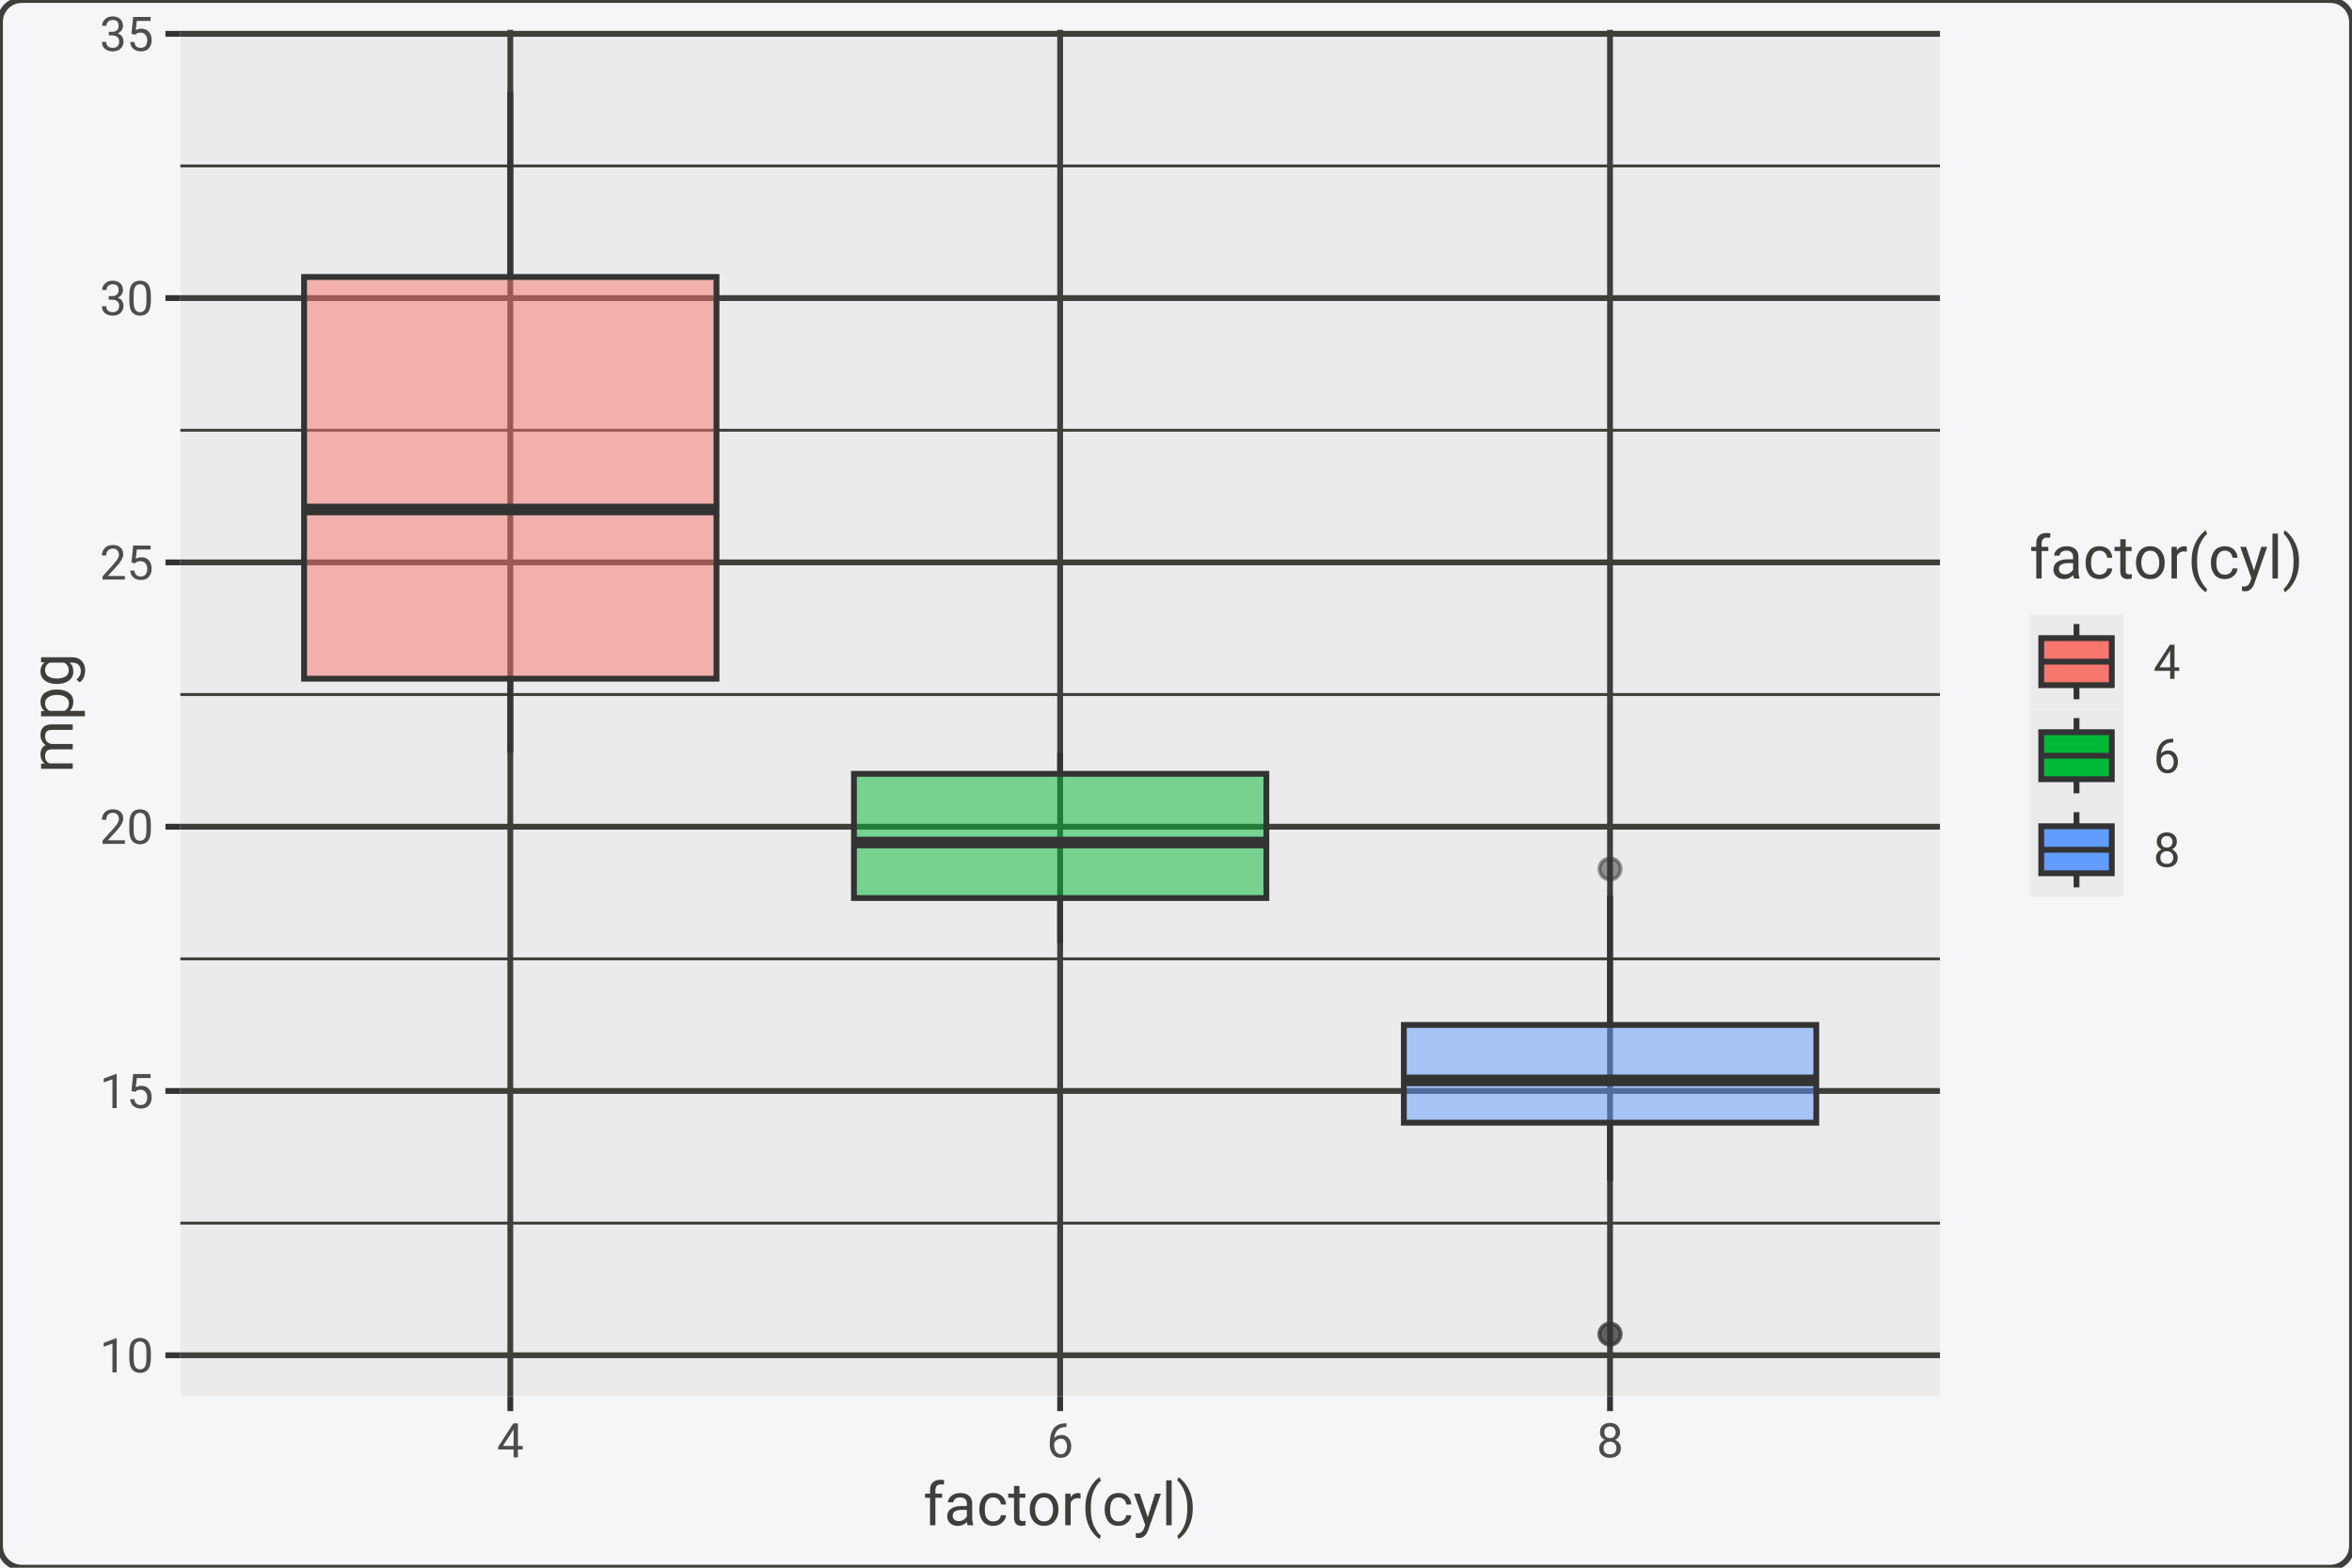
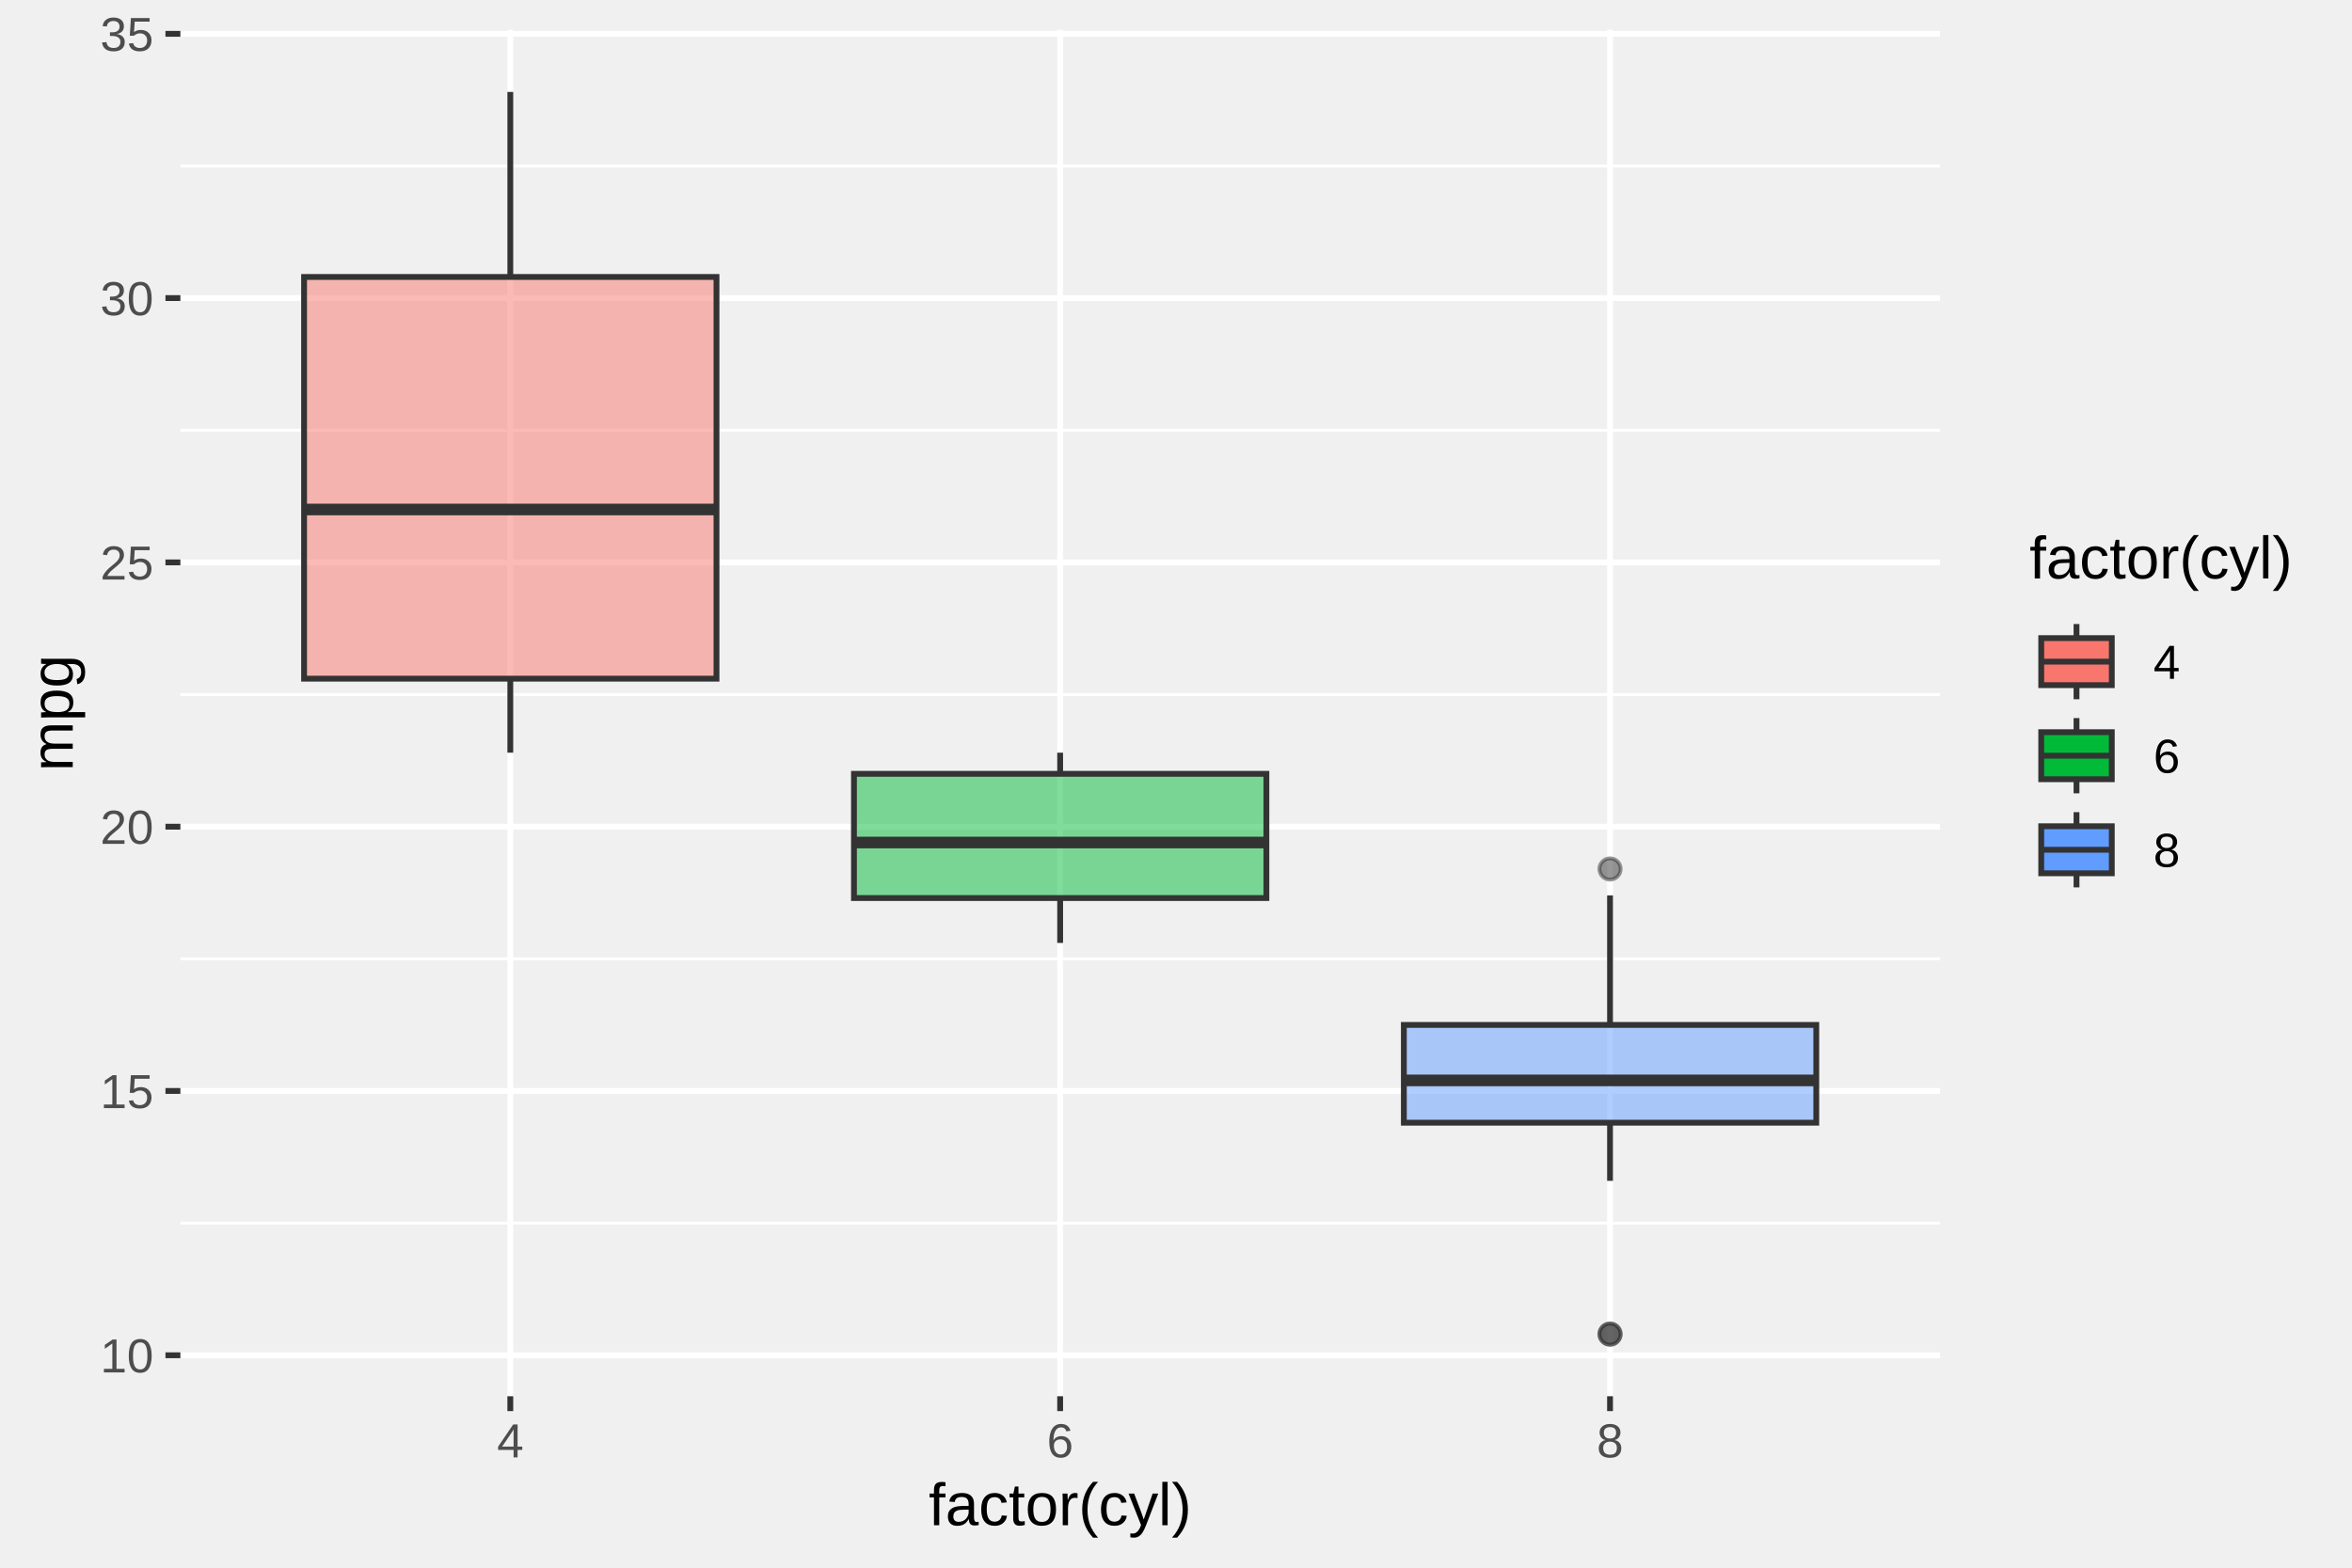
<svg xmlns="http://www.w3.org/2000/svg" width="432.00pt" height="288.00pt" viewBox="0 0 432.00 288.00">
  <g class="svglite">
    <defs>
      <style type="text/css">
-     /* theme-aware-processed */
-     .svglite line, .svglite polyline, .svglite polygon, .svglite path, .svglite circle {
+     .svglite line, .svglite polyline, .svglite polygon, .svglite path, .svglite rect, .svglite circle {
      fill: none;
-       stroke: #3E3F3A;
-       stroke-linecap: round;
-       stroke-linejoin: round;
-       stroke-miterlimit: 10.00;
-     }
-     .svglite &gt; g &gt; rect {
-       fill: none;
-       stroke: #3E3F3A;
+       stroke: #000000;
      stroke-linecap: round;
      stroke-linejoin: round;
      stroke-miterlimit: 10.00;
    }
    .svglite text {
      white-space: pre;
-       fill: #3E3F3A;
    }
    .svglite g.glyphgroup path {
      fill: inherit;
      stroke: none;
    }
  </style>
    </defs>
-     <rect class="svg-bg" width="100%" height="100%" style="stroke: none; fill: #F5F6F8;" />
+     <rect width="100%" height="100%" style="stroke: none; fill: none;" />
    <defs>
      <clipPath id="cpMC4wMHw0MzIuMDB8MC4wMHwyODguMDA=">
        <rect x="0.00" y="0.00" width="432.00" height="288.00" />
      </clipPath>
    </defs>
    <g clip-path="url(#cpMC4wMHw0MzIuMDB8MC4wMHwyODguMDA=)">
-       <rect rx="4" x="0" y="0.00" width="432.00" height="288.00" style="stroke-width: 1.07; stroke: #3E3F3A; fill: #F5F6F8;" />
+       <rect x="0" y="0.00" width="432.00" height="288.00" style="stroke-width: 1.07; stroke: none;" />
    </g>
    <defs>
      <clipPath id="cpMzMuMTN8MzU2LjMyfDUuNDh8MjU2LjUw">
        <rect x="33.13" y="5.48" width="323.19" height="251.02" />
      </clipPath>
    </defs>
    <g clip-path="url(#cpMzMuMTN8MzU2LjMyfDUuNDh8MjU2LjUw)">
-       <rect x="33.13" y="5.48" width="323.19" height="251.02" style="stroke-width: 1.07; stroke: none; fill: #EBEBEB;" />
-       <polyline points="33.13,224.70 356.32,224.70 " style="stroke-width: 0.53; stroke: #3E3F3A; stroke-linecap: butt;" />
-       <polyline points="33.13,176.15 356.32,176.15 " style="stroke-width: 0.53; stroke: #3E3F3A; stroke-linecap: butt;" />
-       <polyline points="33.13,127.59 356.32,127.59 " style="stroke-width: 0.53; stroke: #3E3F3A; stroke-linecap: butt;" />
-       <polyline points="33.13,79.04 356.32,79.04 " style="stroke-width: 0.53; stroke: #3E3F3A; stroke-linecap: butt;" />
-       <polyline points="33.13,30.48 356.32,30.48 " style="stroke-width: 0.53; stroke: #3E3F3A; stroke-linecap: butt;" />
-       <polyline points="33.13,248.98 356.32,248.98 " style="stroke-width: 1.07; stroke: #3E3F3A; stroke-linecap: butt;" />
-       <polyline points="33.13,200.42 356.32,200.42 " style="stroke-width: 1.07; stroke: #3E3F3A; stroke-linecap: butt;" />
-       <polyline points="33.13,151.87 356.32,151.87 " style="stroke-width: 1.07; stroke: #3E3F3A; stroke-linecap: butt;" />
-       <polyline points="33.13,103.32 356.32,103.32 " style="stroke-width: 1.07; stroke: #3E3F3A; stroke-linecap: butt;" />
-       <polyline points="33.13,54.76 356.32,54.76 " style="stroke-width: 1.07; stroke: #3E3F3A; stroke-linecap: butt;" />
-       <polyline points="33.13,6.21 356.32,6.21 " style="stroke-width: 1.07; stroke: #3E3F3A; stroke-linecap: butt;" />
-       <polyline points="93.73,256.50 93.73,5.48 " style="stroke-width: 1.07; stroke: #3E3F3A; stroke-linecap: butt;" />
-       <polyline points="194.72,256.50 194.72,5.48 " style="stroke-width: 1.07; stroke: #3E3F3A; stroke-linecap: butt;" />
-       <polyline points="295.72,256.50 295.72,5.48 " style="stroke-width: 1.07; stroke: #3E3F3A; stroke-linecap: butt;" />
+       <rect x="33.13" y="5.48" width="323.19" height="251.02" style="stroke-width: 1.07; stroke: none;" />
+       <polyline points="33.13,224.70 356.32,224.70 " style="stroke-width: 0.53; stroke: #FFFFFF; stroke-linecap: butt;" />
+       <polyline points="33.13,176.15 356.32,176.15 " style="stroke-width: 0.53; stroke: #FFFFFF; stroke-linecap: butt;" />
+       <polyline points="33.13,127.59 356.32,127.59 " style="stroke-width: 0.53; stroke: #FFFFFF; stroke-linecap: butt;" />
+       <polyline points="33.13,79.04 356.32,79.04 " style="stroke-width: 0.53; stroke: #FFFFFF; stroke-linecap: butt;" />
+       <polyline points="33.13,30.48 356.32,30.48 " style="stroke-width: 0.53; stroke: #FFFFFF; stroke-linecap: butt;" />
+       <polyline points="33.13,248.98 356.32,248.98 " style="stroke-width: 1.07; stroke: #FFFFFF; stroke-linecap: butt;" />
+       <polyline points="33.13,200.42 356.32,200.42 " style="stroke-width: 1.07; stroke: #FFFFFF; stroke-linecap: butt;" />
+       <polyline points="33.13,151.87 356.32,151.87 " style="stroke-width: 1.07; stroke: #FFFFFF; stroke-linecap: butt;" />
+       <polyline points="33.13,103.32 356.32,103.32 " style="stroke-width: 1.07; stroke: #FFFFFF; stroke-linecap: butt;" />
+       <polyline points="33.13,54.76 356.32,54.76 " style="stroke-width: 1.07; stroke: #FFFFFF; stroke-linecap: butt;" />
+       <polyline points="33.13,6.21 356.32,6.21 " style="stroke-width: 1.07; stroke: #FFFFFF; stroke-linecap: butt;" />
+       <polyline points="93.73,256.50 93.73,5.48 " style="stroke-width: 1.07; stroke: #FFFFFF; stroke-linecap: butt;" />
+       <polyline points="194.72,256.50 194.72,5.48 " style="stroke-width: 1.07; stroke: #FFFFFF; stroke-linecap: butt;" />
+       <polyline points="295.72,256.50 295.72,5.48 " style="stroke-width: 1.07; stroke: #FFFFFF; stroke-linecap: butt;" />
      <line x1="93.73" y1="50.88" x2="93.73" y2="16.89" style="stroke-width: 1.07; stroke: #333333; stroke-linecap: butt;" />
      <line x1="93.73" y1="124.68" x2="93.73" y2="138.27" style="stroke-width: 1.07; stroke: #333333; stroke-linecap: butt;" />
      <polygon points="55.85,50.88 55.85,124.68 131.60,124.68 131.60,50.88 55.85,50.88 " style="stroke-width: 1.07; stroke: #333333; stroke-linecap: butt; stroke-linejoin: miter; fill: #F8766D; fill-opacity: 0.50;" />
      <line x1="55.85" y1="93.60" x2="131.60" y2="93.60" style="stroke-width: 2.13; stroke: #333333; stroke-linecap: butt; stroke-linejoin: miter;" />
      <line x1="194.72" y1="142.16" x2="194.72" y2="138.27" style="stroke-width: 1.07; stroke: #333333; stroke-linecap: butt;" />
      <line x1="194.72" y1="164.98" x2="194.72" y2="173.23" style="stroke-width: 1.07; stroke: #333333; stroke-linecap: butt;" />
      <polygon points="156.85,142.16 156.85,164.98 232.60,164.98 232.60,142.16 156.85,142.16 " style="stroke-width: 1.07; stroke: #333333; stroke-linecap: butt; stroke-linejoin: miter; fill: #00BA38; fill-opacity: 0.50;" />
      <line x1="156.85" y1="154.78" x2="232.60" y2="154.78" style="stroke-width: 2.13; stroke: #333333; stroke-linecap: butt; stroke-linejoin: miter;" />
      <circle cx="295.72" cy="245.09" r="1.95" style="stroke-width: 0.71; stroke: #333333; stroke-opacity: 0.50; fill: #333333; fill-opacity: 0.50;" />
      <circle cx="295.72" cy="245.09" r="1.95" style="stroke-width: 0.71; stroke: #333333; stroke-opacity: 0.50; fill: #333333; fill-opacity: 0.50;" />
      <circle cx="295.72" cy="159.64" r="1.95" style="stroke-width: 0.71; stroke: #333333; stroke-opacity: 0.50; fill: #333333; fill-opacity: 0.50;" />
      <line x1="295.72" y1="188.29" x2="295.72" y2="164.49" style="stroke-width: 1.07; stroke: #333333; stroke-linecap: butt;" />
      <line x1="295.72" y1="206.25" x2="295.72" y2="216.93" style="stroke-width: 1.07; stroke: #333333; stroke-linecap: butt;" />
      <polygon points="257.85,188.29 257.85,206.25 333.60,206.25 333.60,188.29 257.85,188.29 " style="stroke-width: 1.07; stroke: #333333; stroke-linecap: butt; stroke-linejoin: miter; fill: #619CFF; fill-opacity: 0.50;" />
      <line x1="257.85" y1="198.48" x2="333.60" y2="198.48" style="stroke-width: 2.13; stroke: #333333; stroke-linecap: butt; stroke-linejoin: miter;" />
    </g>
    <g clip-path="url(#cpMC4wMHw0MzIuMDB8MC4wMHwyODguMDA=)">
-       <text x="28.20" y="252.13" text-anchor="end" style="font-size: 8.80px;fill: #4D4D4D; font-family: &quot;Roboto&quot;, -apple-system, BlinkMacSystemFont, &quot;Segoe UI&quot;, system-ui, sans-serif;" textLength="9.78px" lengthAdjust="spacingAndGlyphs">10</text>
-       <text x="28.20" y="203.57" text-anchor="end" style="font-size: 8.80px;fill: #4D4D4D; font-family: &quot;Roboto&quot;, -apple-system, BlinkMacSystemFont, &quot;Segoe UI&quot;, system-ui, sans-serif;" textLength="9.78px" lengthAdjust="spacingAndGlyphs">15</text>
-       <text x="28.20" y="155.02" text-anchor="end" style="font-size: 8.80px;fill: #4D4D4D; font-family: &quot;Roboto&quot;, -apple-system, BlinkMacSystemFont, &quot;Segoe UI&quot;, system-ui, sans-serif;" textLength="9.78px" lengthAdjust="spacingAndGlyphs">20</text>
-       <text x="28.20" y="106.47" text-anchor="end" style="font-size: 8.80px;fill: #4D4D4D; font-family: &quot;Roboto&quot;, -apple-system, BlinkMacSystemFont, &quot;Segoe UI&quot;, system-ui, sans-serif;" textLength="9.78px" lengthAdjust="spacingAndGlyphs">25</text>
-       <text x="28.20" y="57.91" text-anchor="end" style="font-size: 8.80px;fill: #4D4D4D; font-family: &quot;Roboto&quot;, -apple-system, BlinkMacSystemFont, &quot;Segoe UI&quot;, system-ui, sans-serif;" textLength="9.78px" lengthAdjust="spacingAndGlyphs">30</text>
-       <text x="28.20" y="9.36" text-anchor="end" style="font-size: 8.80px;fill: #4D4D4D; font-family: &quot;Roboto&quot;, -apple-system, BlinkMacSystemFont, &quot;Segoe UI&quot;, system-ui, sans-serif;" textLength="9.78px" lengthAdjust="spacingAndGlyphs">35</text>
+       <text x="28.20" y="252.13" text-anchor="end" style="font-size: 8.80px;fill: #4D4D4D; font-family: &quot;Arial&quot;;" textLength="9.78px" lengthAdjust="spacingAndGlyphs">10</text>
+       <text x="28.20" y="203.57" text-anchor="end" style="font-size: 8.80px;fill: #4D4D4D; font-family: &quot;Arial&quot;;" textLength="9.78px" lengthAdjust="spacingAndGlyphs">15</text>
+       <text x="28.20" y="155.02" text-anchor="end" style="font-size: 8.80px;fill: #4D4D4D; font-family: &quot;Arial&quot;;" textLength="9.78px" lengthAdjust="spacingAndGlyphs">20</text>
+       <text x="28.20" y="106.47" text-anchor="end" style="font-size: 8.80px;fill: #4D4D4D; font-family: &quot;Arial&quot;;" textLength="9.78px" lengthAdjust="spacingAndGlyphs">25</text>
+       <text x="28.20" y="57.91" text-anchor="end" style="font-size: 8.80px;fill: #4D4D4D; font-family: &quot;Arial&quot;;" textLength="9.78px" lengthAdjust="spacingAndGlyphs">30</text>
+       <text x="28.20" y="9.36" text-anchor="end" style="font-size: 8.80px;fill: #4D4D4D; font-family: &quot;Arial&quot;;" textLength="9.78px" lengthAdjust="spacingAndGlyphs">35</text>
      <polyline points="30.39,248.98 33.13,248.98 " style="stroke-width: 1.07; stroke: #333333; stroke-linecap: butt;" />
      <polyline points="30.39,200.42 33.13,200.42 " style="stroke-width: 1.07; stroke: #333333; stroke-linecap: butt;" />
      <polyline points="30.39,151.87 33.13,151.87 " style="stroke-width: 1.07; stroke: #333333; stroke-linecap: butt;" />
      <polyline points="30.39,103.32 33.13,103.32 " style="stroke-width: 1.07; stroke: #333333; stroke-linecap: butt;" />
      <polyline points="30.39,54.76 33.13,54.76 " style="stroke-width: 1.07; stroke: #333333; stroke-linecap: butt;" />
      <polyline points="30.39,6.21 33.13,6.21 " style="stroke-width: 1.07; stroke: #333333; stroke-linecap: butt;" />
      <polyline points="93.73,259.24 93.73,256.50 " style="stroke-width: 1.07; stroke: #333333; stroke-linecap: butt;" />
      <polyline points="194.72,259.24 194.72,256.50 " style="stroke-width: 1.07; stroke: #333333; stroke-linecap: butt;" />
      <polyline points="295.72,259.24 295.72,256.50 " style="stroke-width: 1.07; stroke: #333333; stroke-linecap: butt;" />
-       <text x="93.73" y="267.74" text-anchor="middle" style="font-size: 8.80px;fill: #4D4D4D; font-family: &quot;Roboto&quot;, -apple-system, BlinkMacSystemFont, &quot;Segoe UI&quot;, system-ui, sans-serif;" textLength="4.89px" lengthAdjust="spacingAndGlyphs">4</text>
-       <text x="194.72" y="267.74" text-anchor="middle" style="font-size: 8.80px;fill: #4D4D4D; font-family: &quot;Roboto&quot;, -apple-system, BlinkMacSystemFont, &quot;Segoe UI&quot;, system-ui, sans-serif;" textLength="4.89px" lengthAdjust="spacingAndGlyphs">6</text>
-       <text x="295.72" y="267.74" text-anchor="middle" style="font-size: 8.80px;fill: #4D4D4D; font-family: &quot;Roboto&quot;, -apple-system, BlinkMacSystemFont, &quot;Segoe UI&quot;, system-ui, sans-serif;" textLength="4.89px" lengthAdjust="spacingAndGlyphs">8</text>
-       <text x="194.72" y="280.20" text-anchor="middle" style="font-size: 11.00px; font-family: &quot;Roboto&quot;, -apple-system, BlinkMacSystemFont, &quot;Segoe UI&quot;, system-ui, sans-serif;" textLength="48.28px" lengthAdjust="spacingAndGlyphs">factor(cyl)</text>
-       <text transform="translate(13.36,130.99) rotate(-90)" text-anchor="middle" style="font-size: 11.00px; font-family: &quot;Roboto&quot;, -apple-system, BlinkMacSystemFont, &quot;Segoe UI&quot;, system-ui, sans-serif;" textLength="21.41px" lengthAdjust="spacingAndGlyphs">mpg</text>
-       <rect rx="4" x="367.28" y="91.75" width="59.24" height="78.47" style="stroke-width: 1.07; stroke: none; fill: #F5F6F8;" />
-       <text x="372.76" y="106.27" style="font-size: 11.00px; font-family: &quot;Roboto&quot;, -apple-system, BlinkMacSystemFont, &quot;Segoe UI&quot;, system-ui, sans-serif;" textLength="48.28px" lengthAdjust="spacingAndGlyphs">factor(cyl)</text>
-       <rect x="372.76" y="112.91" width="17.28" height="17.28" style="stroke-width: 1.07; stroke: none; fill: #EBEBEB;" />
+       <text x="93.73" y="267.74" text-anchor="middle" style="font-size: 8.80px;fill: #4D4D4D; font-family: &quot;Arial&quot;;" textLength="4.89px" lengthAdjust="spacingAndGlyphs">4</text>
+       <text x="194.72" y="267.74" text-anchor="middle" style="font-size: 8.80px;fill: #4D4D4D; font-family: &quot;Arial&quot;;" textLength="4.89px" lengthAdjust="spacingAndGlyphs">6</text>
+       <text x="295.72" y="267.74" text-anchor="middle" style="font-size: 8.80px;fill: #4D4D4D; font-family: &quot;Arial&quot;;" textLength="4.89px" lengthAdjust="spacingAndGlyphs">8</text>
+       <text x="194.72" y="280.20" text-anchor="middle" style="font-size: 11.00px; font-family: &quot;Arial&quot;;" textLength="48.28px" lengthAdjust="spacingAndGlyphs">factor(cyl)</text>
+       <text transform="translate(13.36,130.99) rotate(-90)" text-anchor="middle" style="font-size: 11.00px; font-family: &quot;Arial&quot;;" textLength="21.41px" lengthAdjust="spacingAndGlyphs">mpg</text>
+       <rect x="367.28" y="91.75" width="59.24" height="78.47" style="stroke-width: 0.75; stroke: none;" />
+       <rect x="367.28" y="91.75" width="59.24" height="78.47" style="stroke-width: 1.07; stroke: none;" />
+       <text x="372.76" y="106.27" style="font-size: 11.00px; font-family: &quot;Arial&quot;;" textLength="48.28px" lengthAdjust="spacingAndGlyphs">factor(cyl)</text>
+       <rect x="372.76" y="112.91" width="17.28" height="17.28" style="stroke-width: 1.07; stroke: none;" />
      <polyline points="381.40,128.46 381.40,125.87 " style="stroke-width: 1.07; stroke: #333333; stroke-linecap: butt; stroke-linejoin: miter;" />
      <polyline points="381.40,117.23 381.40,114.64 " style="stroke-width: 1.07; stroke: #333333; stroke-linecap: butt; stroke-linejoin: miter;" />
      <rect x="374.92" y="117.23" width="12.96" height="8.64" style="stroke-width: 1.07; stroke: #333333; stroke-linecap: butt; stroke-linejoin: miter; fill: #F8766D;" />
      <polyline points="374.92,121.55 387.88,121.55 " style="stroke-width: 1.07; stroke: #333333; stroke-linecap: butt; stroke-linejoin: miter;" />
      <polyline points="381.40,128.46 381.40,128.46 " style="stroke-width: 1.07; stroke: #333333; stroke-linecap: butt; stroke-linejoin: miter;" />
      <polyline points="381.40,114.64 381.40,114.64 " style="stroke-width: 1.07; stroke: #333333; stroke-linecap: butt; stroke-linejoin: miter;" />
-       <rect x="372.76" y="130.19" width="17.28" height="17.28" style="stroke-width: 1.07; stroke: none; fill: #EBEBEB;" />
+       <rect x="372.76" y="130.19" width="17.28" height="17.28" style="stroke-width: 1.07; stroke: none;" />
      <polyline points="381.40,145.74 381.40,143.15 " style="stroke-width: 1.07; stroke: #333333; stroke-linecap: butt; stroke-linejoin: miter;" />
      <polyline points="381.40,134.51 381.40,131.92 " style="stroke-width: 1.07; stroke: #333333; stroke-linecap: butt; stroke-linejoin: miter;" />
      <rect x="374.92" y="134.51" width="12.96" height="8.64" style="stroke-width: 1.07; stroke: #333333; stroke-linecap: butt; stroke-linejoin: miter; fill: #00BA38;" />
      <polyline points="374.92,138.83 387.88,138.83 " style="stroke-width: 1.07; stroke: #333333; stroke-linecap: butt; stroke-linejoin: miter;" />
      <polyline points="381.40,145.74 381.40,145.74 " style="stroke-width: 1.07; stroke: #333333; stroke-linecap: butt; stroke-linejoin: miter;" />
      <polyline points="381.40,131.92 381.40,131.92 " style="stroke-width: 1.07; stroke: #333333; stroke-linecap: butt; stroke-linejoin: miter;" />
-       <rect x="372.76" y="147.47" width="17.28" height="17.28" style="stroke-width: 1.07; stroke: none; fill: #EBEBEB;" />
+       <rect x="372.76" y="147.47" width="17.28" height="17.28" style="stroke-width: 1.07; stroke: none;" />
      <polyline points="381.40,163.02 381.40,160.43 " style="stroke-width: 1.07; stroke: #333333; stroke-linecap: butt; stroke-linejoin: miter;" />
      <polyline points="381.40,151.79 381.40,149.20 " style="stroke-width: 1.07; stroke: #333333; stroke-linecap: butt; stroke-linejoin: miter;" />
      <rect x="374.92" y="151.79" width="12.96" height="8.64" style="stroke-width: 1.07; stroke: #333333; stroke-linecap: butt; stroke-linejoin: miter; fill: #619CFF;" />
      <polyline points="374.92,156.11 387.88,156.11 " style="stroke-width: 1.07; stroke: #333333; stroke-linecap: butt; stroke-linejoin: miter;" />
      <polyline points="381.40,163.02 381.40,163.02 " style="stroke-width: 1.07; stroke: #333333; stroke-linecap: butt; stroke-linejoin: miter;" />
      <polyline points="381.40,149.20 381.40,149.20 " style="stroke-width: 1.07; stroke: #333333; stroke-linecap: butt; stroke-linejoin: miter;" />
-       <text x="395.52" y="124.70" style="font-size: 8.80px; font-family: &quot;Roboto&quot;, -apple-system, BlinkMacSystemFont, &quot;Segoe UI&quot;, system-ui, sans-serif;" textLength="4.89px" lengthAdjust="spacingAndGlyphs">4</text>
-       <text x="395.52" y="141.98" style="font-size: 8.80px; font-family: &quot;Roboto&quot;, -apple-system, BlinkMacSystemFont, &quot;Segoe UI&quot;, system-ui, sans-serif;" textLength="4.89px" lengthAdjust="spacingAndGlyphs">6</text>
-       <text x="395.52" y="159.26" style="font-size: 8.80px; font-family: &quot;Roboto&quot;, -apple-system, BlinkMacSystemFont, &quot;Segoe UI&quot;, system-ui, sans-serif;" textLength="4.89px" lengthAdjust="spacingAndGlyphs">8</text>
+       <text x="395.52" y="124.70" style="font-size: 8.80px; font-family: &quot;Arial&quot;;" textLength="4.89px" lengthAdjust="spacingAndGlyphs">4</text>
+       <text x="395.52" y="141.98" style="font-size: 8.80px; font-family: &quot;Arial&quot;;" textLength="4.89px" lengthAdjust="spacingAndGlyphs">6</text>
+       <text x="395.52" y="159.26" style="font-size: 8.80px; font-family: &quot;Arial&quot;;" textLength="4.89px" lengthAdjust="spacingAndGlyphs">8</text>
    </g>
  </g>
</svg>
